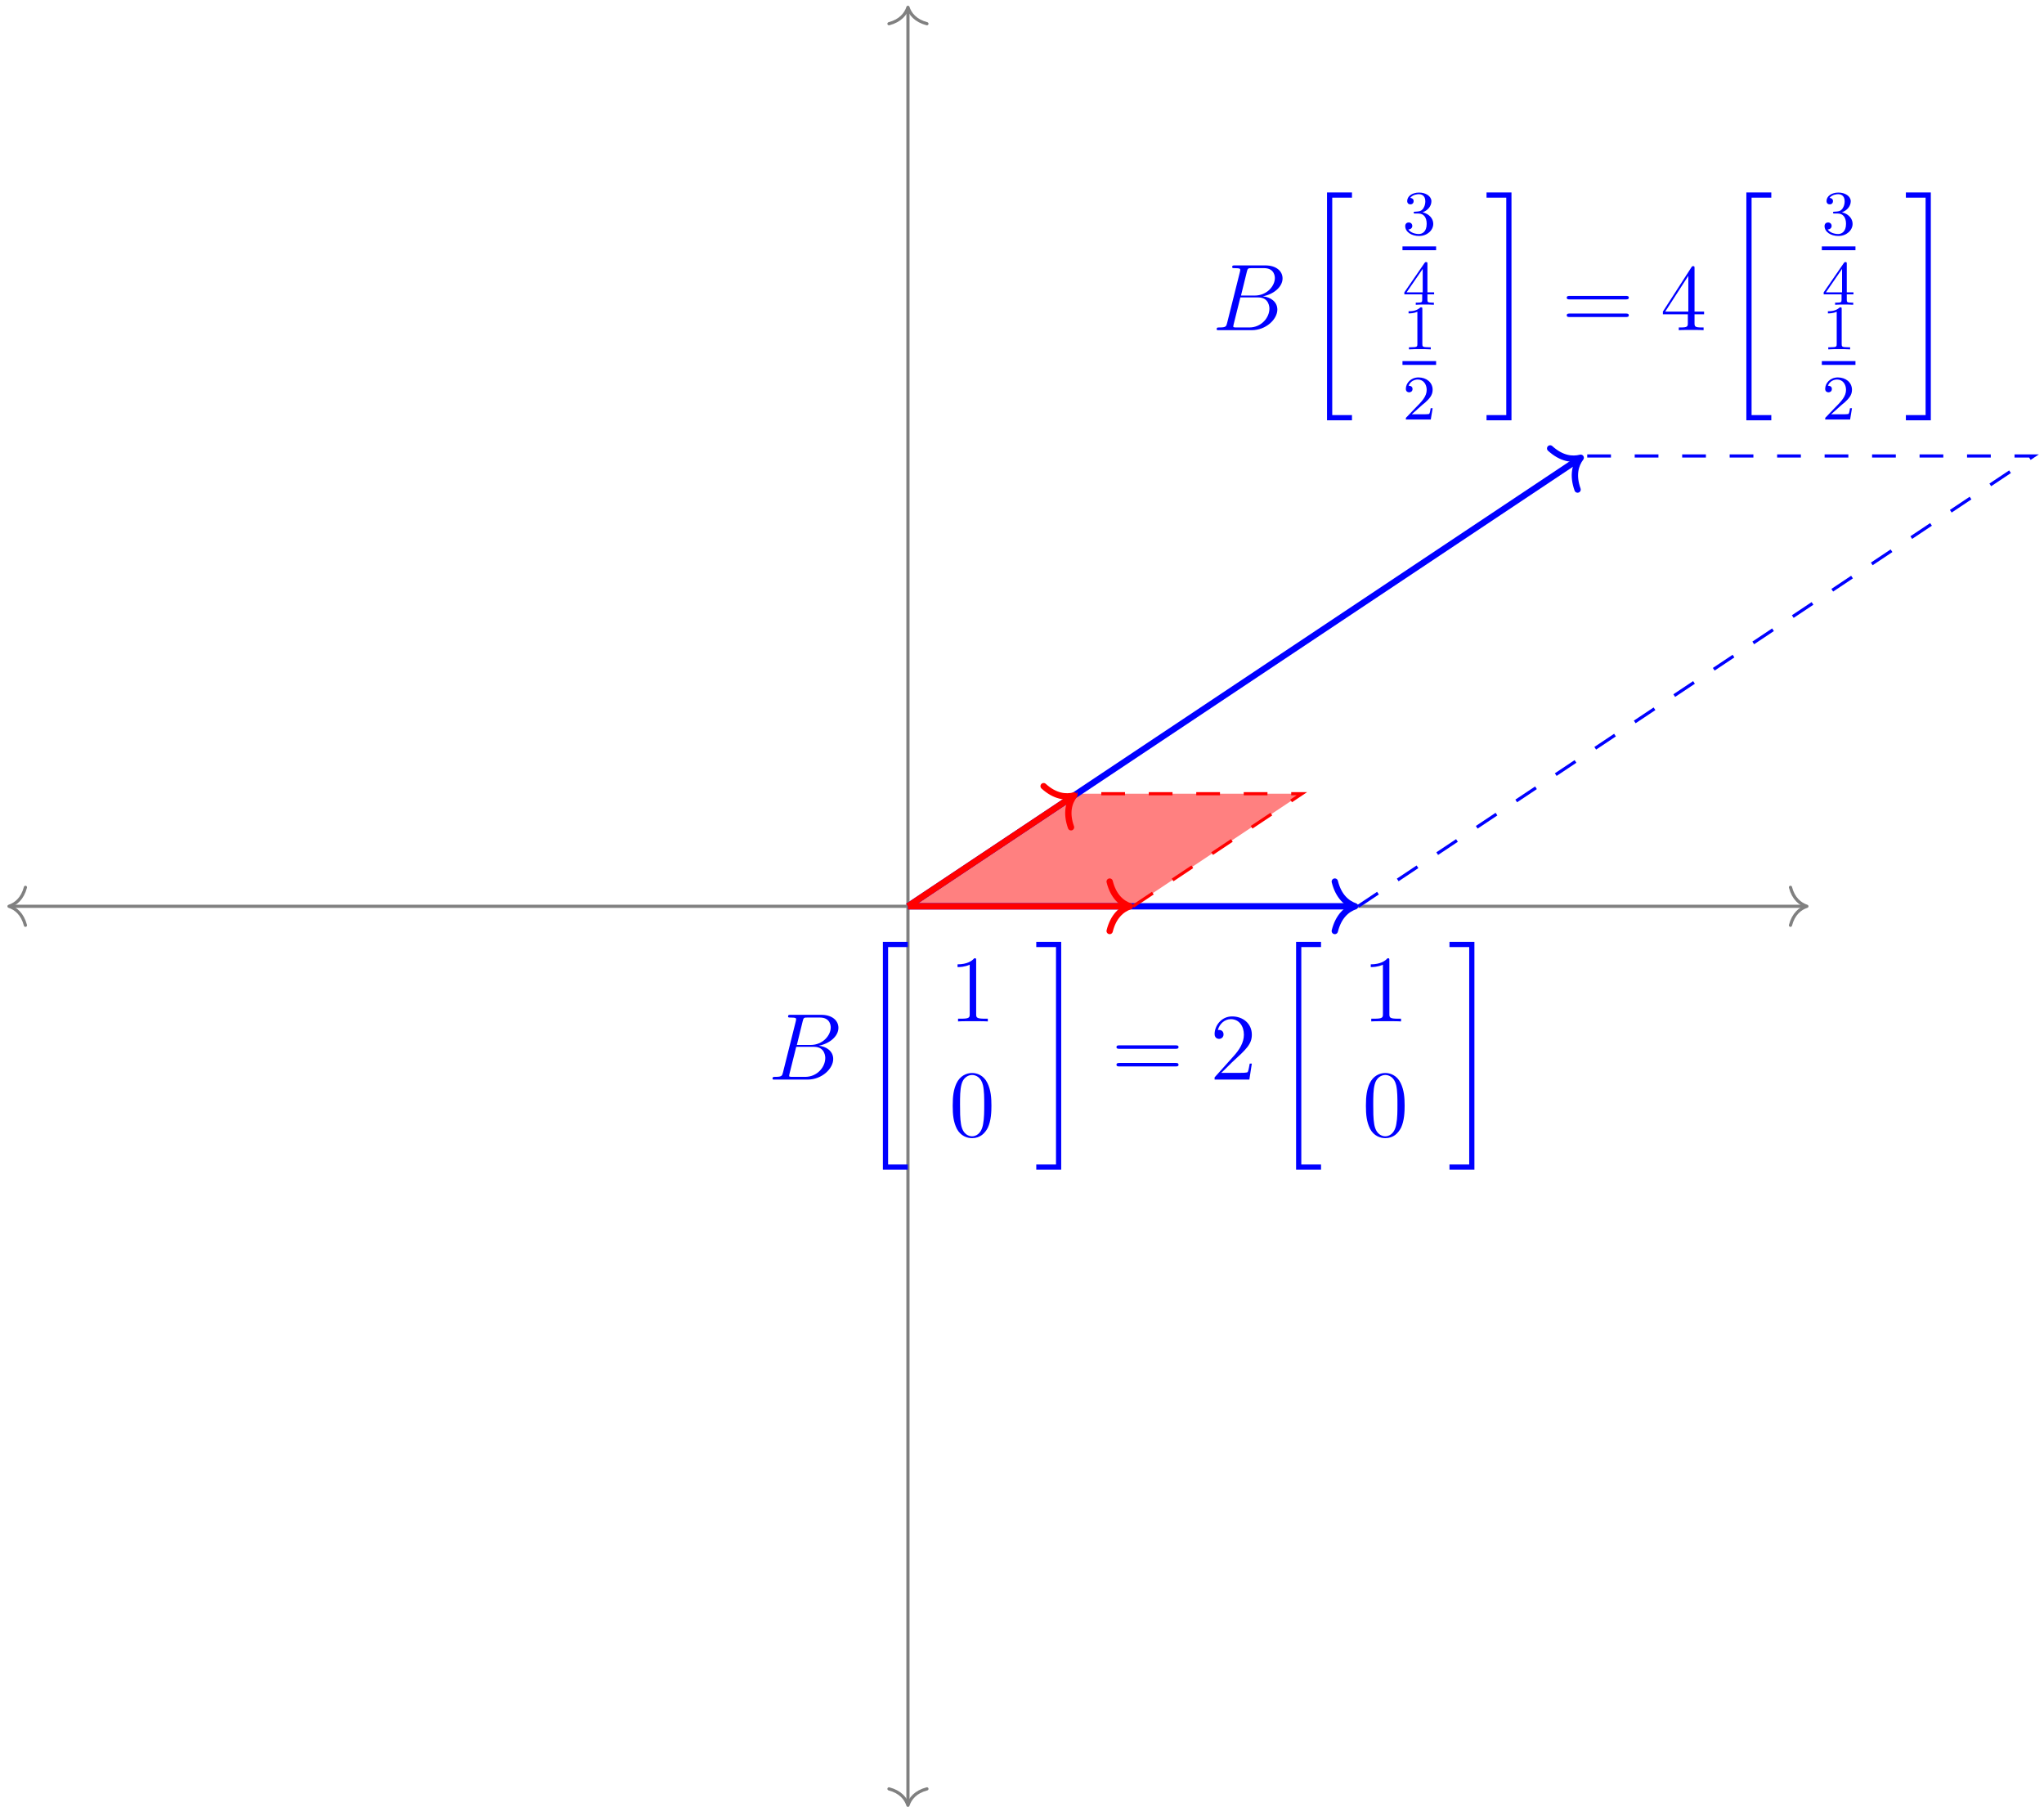
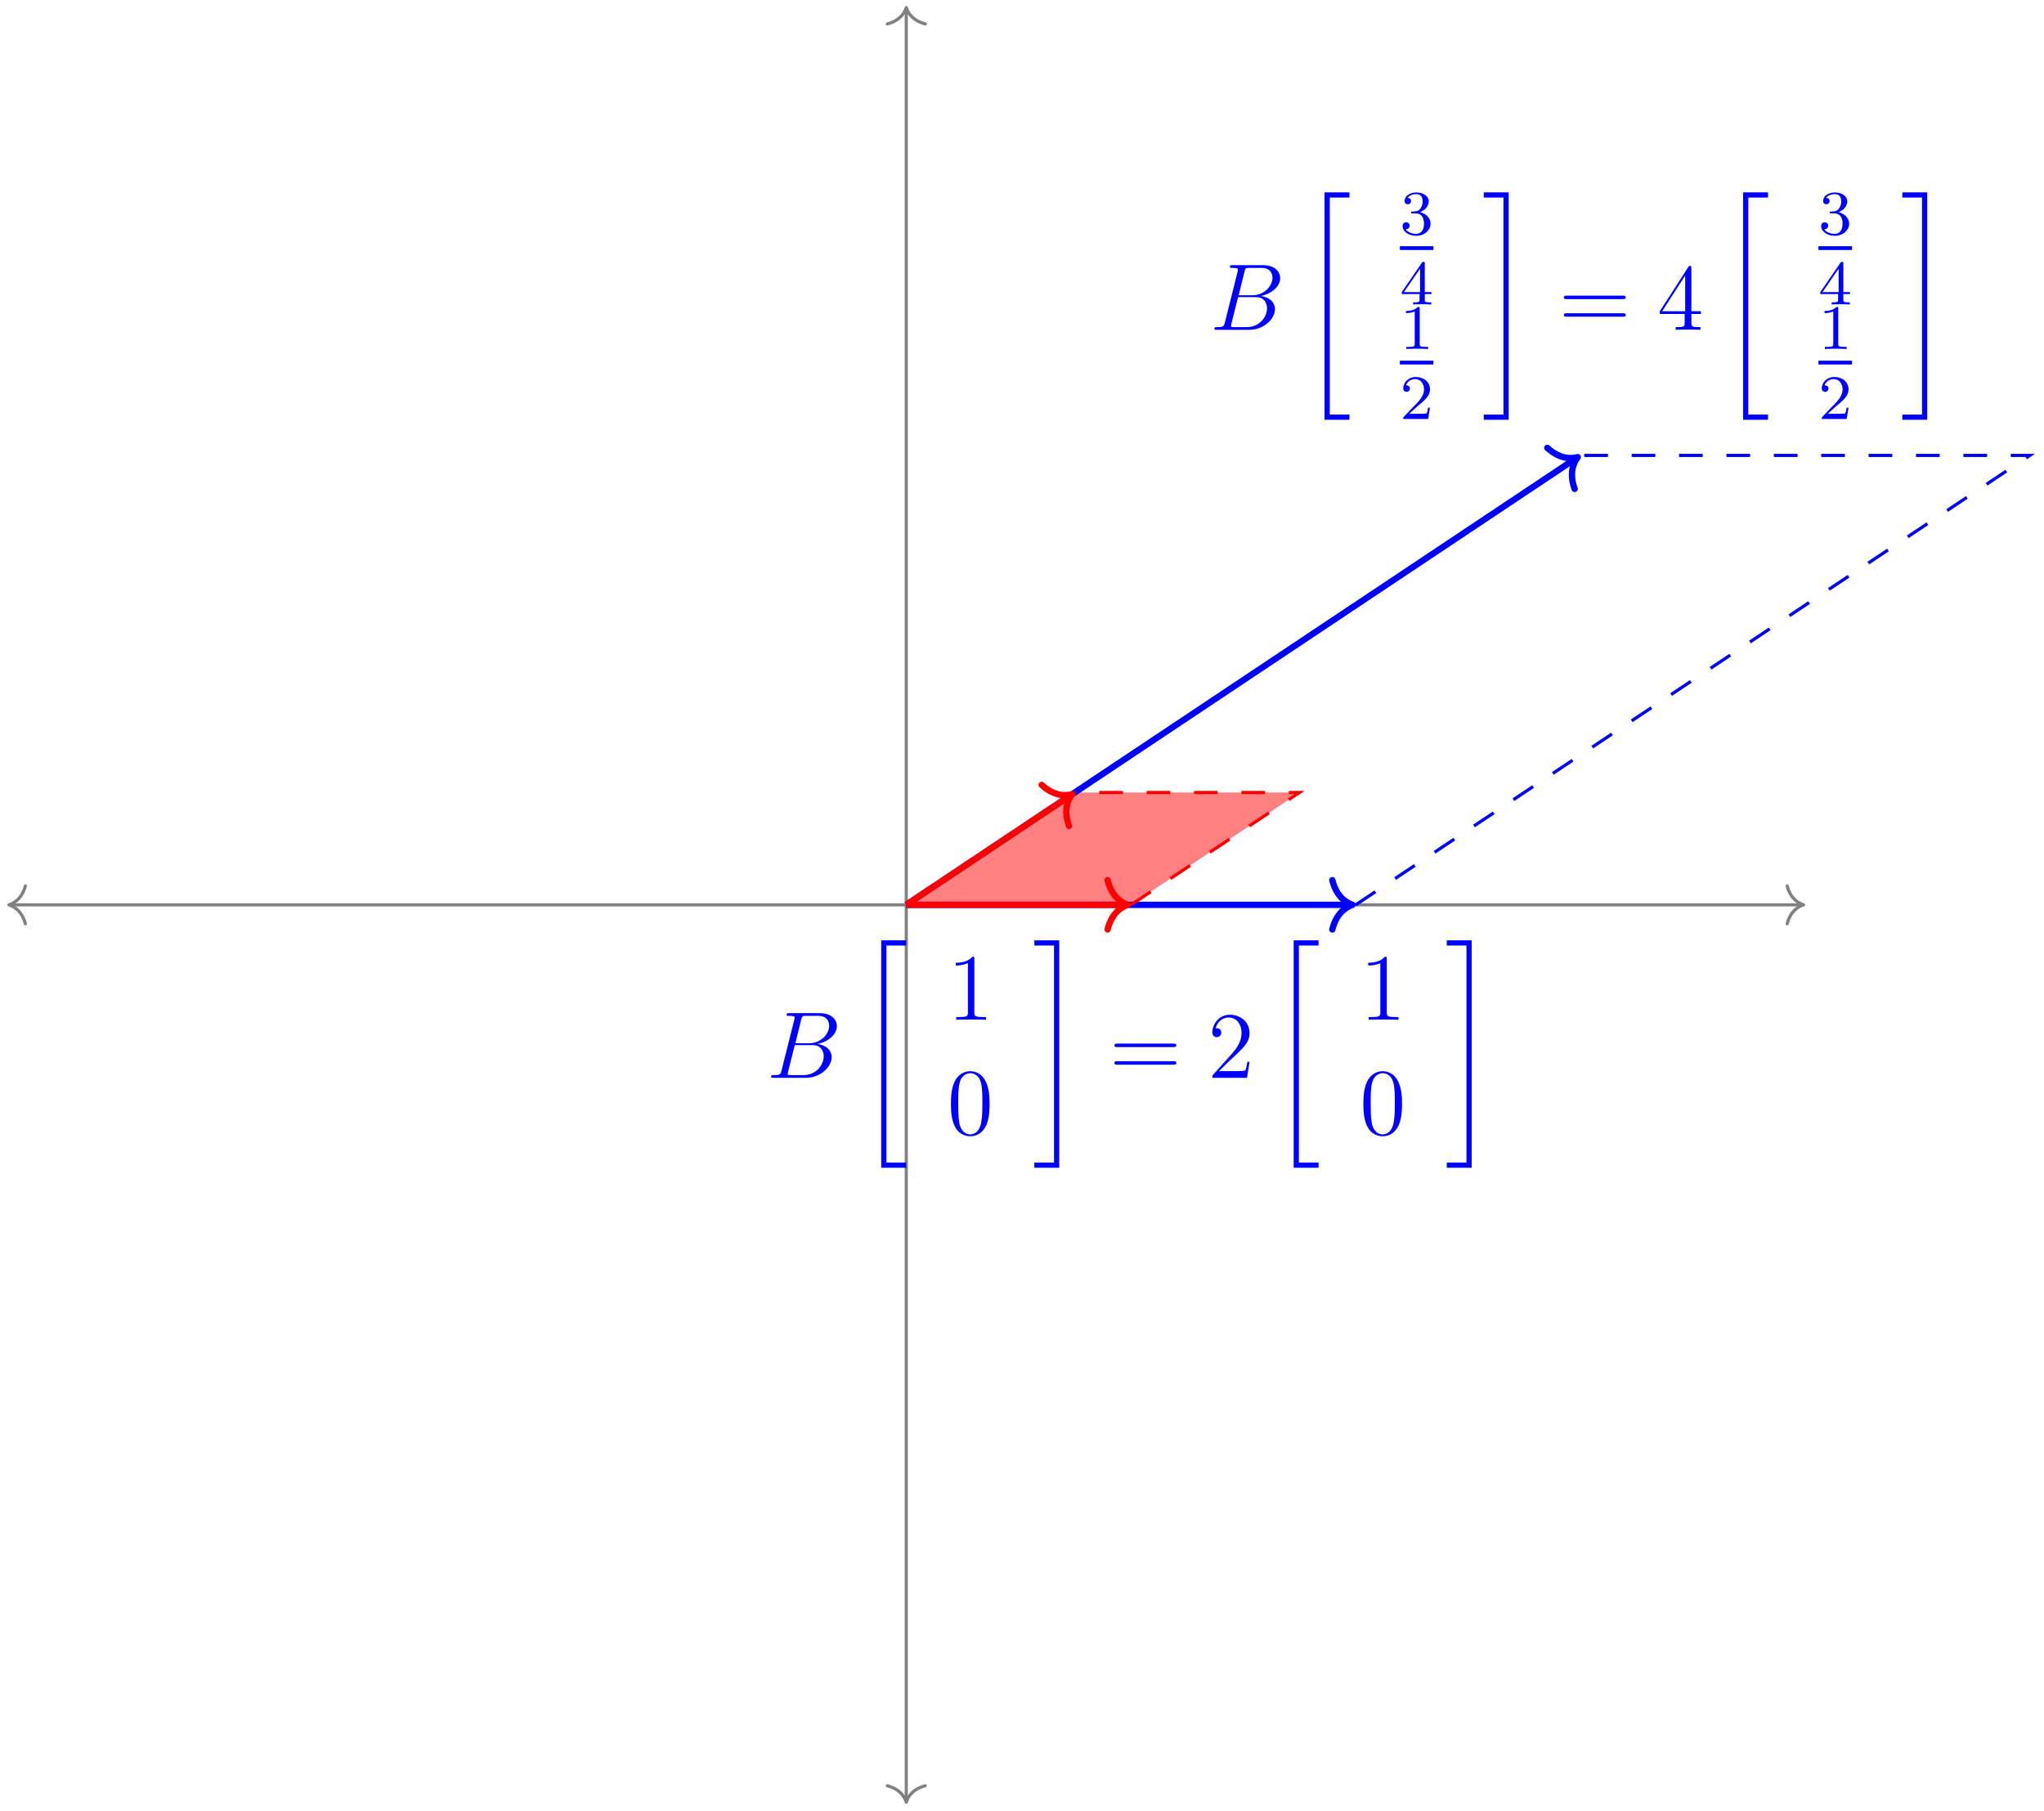
- <svg xmlns="http://www.w3.org/2000/svg" xmlns:xlink="http://www.w3.org/1999/xlink" width="257.36pt" height="228.56pt" viewBox="0 0 257.36 228.56" version="1.1">
+ <svg xmlns="http://www.w3.org/2000/svg" xmlns:xlink="http://www.w3.org/1999/xlink" width="257.84pt" height="228.423pt" viewBox="0 0 257.84 228.423" version="1.1">
  <defs>
    <g>
      <symbol overflow="visible" id="glyph0-0">
        <path style="stroke:none;" d="" />
      </symbol>
      <symbol overflow="visible" id="glyph0-1">
        <path style="stroke:none;" d="M 4.375 -7.344 C 4.484 -7.797 4.531 -7.812 5 -7.812 L 6.547 -7.812 C 7.906 -7.812 7.906 -6.672 7.906 -6.562 C 7.906 -5.594 6.938 -4.359 5.359 -4.359 L 3.641 -4.359 Z M 6.391 -4.266 C 7.703 -4.5 8.875 -5.422 8.875 -6.516 C 8.875 -7.453 8.062 -8.156 6.703 -8.156 L 2.875 -8.156 C 2.641 -8.156 2.531 -8.156 2.531 -7.938 C 2.531 -7.812 2.641 -7.812 2.828 -7.812 C 3.547 -7.812 3.547 -7.719 3.547 -7.594 C 3.547 -7.562 3.547 -7.5 3.5 -7.312 L 1.891 -0.891 C 1.781 -0.469 1.75 -0.344 0.922 -0.344 C 0.688 -0.344 0.578 -0.344 0.578 -0.125 C 0.578 0 0.641 0 0.891 0 L 4.984 0 C 6.812 0 8.219 -1.391 8.219 -2.594 C 8.219 -3.578 7.359 -4.172 6.391 -4.266 Z M 4.703 -0.344 L 3.078 -0.344 C 2.922 -0.344 2.891 -0.344 2.828 -0.359 C 2.688 -0.375 2.672 -0.391 2.672 -0.484 C 2.672 -0.578 2.703 -0.641 2.719 -0.75 L 3.562 -4.125 L 5.812 -4.125 C 7.219 -4.125 7.219 -2.812 7.219 -2.719 C 7.219 -1.562 6.188 -0.344 4.703 -0.344 Z M 4.703 -0.344 " />
      </symbol>
      <symbol overflow="visible" id="glyph1-0">
        <path style="stroke:none;" d="" />
      </symbol>
      <symbol overflow="visible" id="glyph1-1">
        <path style="stroke:none;" d="M 2.984 28.203 L 6.125 28.203 L 6.125 27.547 L 3.641 27.547 L 3.641 0.172 L 6.125 0.172 L 6.125 -0.484 L 2.984 -0.484 Z M 2.984 28.203 " />
      </symbol>
      <symbol overflow="visible" id="glyph1-2">
        <path style="stroke:none;" d="M 2.656 27.547 L 0.172 27.547 L 0.172 28.203 L 3.312 28.203 L 3.312 -0.484 L 0.172 -0.484 L 0.172 0.172 L 2.656 0.172 Z M 2.656 27.547 " />
      </symbol>
      <symbol overflow="visible" id="glyph2-0">
        <path style="stroke:none;" d="" />
      </symbol>
      <symbol overflow="visible" id="glyph2-1">
        <path style="stroke:none;" d="M 3.438 -7.656 C 3.438 -7.938 3.438 -7.953 3.203 -7.953 C 2.922 -7.625 2.312 -7.188 1.094 -7.188 L 1.094 -6.844 C 1.359 -6.844 1.953 -6.844 2.625 -7.141 L 2.625 -0.922 C 2.625 -0.484 2.578 -0.344 1.531 -0.344 L 1.156 -0.344 L 1.156 0 C 1.484 -0.031 2.641 -0.031 3.031 -0.031 C 3.438 -0.031 4.578 -0.031 4.906 0 L 4.906 -0.344 L 4.531 -0.344 C 3.484 -0.344 3.438 -0.484 3.438 -0.922 Z M 3.438 -7.656 " />
      </symbol>
      <symbol overflow="visible" id="glyph2-2">
        <path style="stroke:none;" d="M 5.359 -3.828 C 5.359 -4.812 5.297 -5.781 4.859 -6.688 C 4.375 -7.688 3.516 -7.953 2.922 -7.953 C 2.234 -7.953 1.391 -7.609 0.938 -6.609 C 0.609 -5.859 0.484 -5.109 0.484 -3.828 C 0.484 -2.672 0.578 -1.797 1 -0.938 C 1.469 -0.031 2.297 0.25 2.922 0.25 C 3.953 0.25 4.547 -0.375 4.906 -1.062 C 5.328 -1.953 5.359 -3.125 5.359 -3.828 Z M 2.922 0.016 C 2.531 0.016 1.75 -0.203 1.531 -1.5 C 1.406 -2.219 1.406 -3.125 1.406 -3.969 C 1.406 -4.953 1.406 -5.828 1.594 -6.531 C 1.797 -7.344 2.406 -7.703 2.922 -7.703 C 3.375 -7.703 4.062 -7.438 4.297 -6.406 C 4.453 -5.719 4.453 -4.781 4.453 -3.969 C 4.453 -3.172 4.453 -2.266 4.312 -1.531 C 4.094 -0.219 3.328 0.016 2.922 0.016 Z M 2.922 0.016 " />
      </symbol>
      <symbol overflow="visible" id="glyph2-3">
        <path style="stroke:none;" d="M 8.062 -3.875 C 8.234 -3.875 8.453 -3.875 8.453 -4.094 C 8.453 -4.312 8.25 -4.312 8.062 -4.312 L 1.031 -4.312 C 0.859 -4.312 0.641 -4.312 0.641 -4.094 C 0.641 -3.875 0.844 -3.875 1.031 -3.875 Z M 8.062 -1.656 C 8.234 -1.656 8.453 -1.656 8.453 -1.859 C 8.453 -2.094 8.25 -2.094 8.062 -2.094 L 1.031 -2.094 C 0.859 -2.094 0.641 -2.094 0.641 -1.875 C 0.641 -1.656 0.844 -1.656 1.031 -1.656 Z M 8.062 -1.656 " />
      </symbol>
      <symbol overflow="visible" id="glyph2-4">
        <path style="stroke:none;" d="M 5.266 -2.016 L 5 -2.016 C 4.953 -1.812 4.859 -1.141 4.75 -0.953 C 4.656 -0.844 3.984 -0.844 3.625 -0.844 L 1.406 -0.844 C 1.734 -1.125 2.469 -1.891 2.766 -2.172 C 4.594 -3.844 5.266 -4.469 5.266 -5.656 C 5.266 -7.031 4.172 -7.953 2.781 -7.953 C 1.406 -7.953 0.578 -6.766 0.578 -5.734 C 0.578 -5.125 1.109 -5.125 1.141 -5.125 C 1.406 -5.125 1.703 -5.312 1.703 -5.688 C 1.703 -6.031 1.484 -6.25 1.141 -6.25 C 1.047 -6.25 1.016 -6.25 0.984 -6.234 C 1.203 -7.047 1.859 -7.609 2.625 -7.609 C 3.641 -7.609 4.266 -6.75 4.266 -5.656 C 4.266 -4.641 3.688 -3.75 3 -2.984 L 0.578 -0.281 L 0.578 0 L 4.953 0 Z M 5.266 -2.016 " />
      </symbol>
      <symbol overflow="visible" id="glyph2-5">
        <path style="stroke:none;" d="M 4.312 -7.781 C 4.312 -8.016 4.312 -8.062 4.141 -8.062 C 4.047 -8.062 4.016 -8.062 3.922 -7.922 L 0.328 -2.344 L 0.328 -2 L 3.469 -2 L 3.469 -0.906 C 3.469 -0.469 3.438 -0.344 2.562 -0.344 L 2.328 -0.344 L 2.328 0 C 2.609 -0.031 3.547 -0.031 3.891 -0.031 C 4.219 -0.031 5.172 -0.031 5.453 0 L 5.453 -0.344 L 5.219 -0.344 C 4.344 -0.344 4.312 -0.469 4.312 -0.906 L 4.312 -2 L 5.516 -2 L 5.516 -2.344 L 4.312 -2.344 Z M 3.531 -6.844 L 3.531 -2.344 L 0.625 -2.344 Z M 3.531 -6.844 " />
      </symbol>
      <symbol overflow="visible" id="glyph3-0">
        <path style="stroke:none;" d="" />
      </symbol>
      <symbol overflow="visible" id="glyph3-1">
        <path style="stroke:none;" d="M 2.016 -2.656 C 2.641 -2.656 3.047 -2.203 3.047 -1.359 C 3.047 -0.359 2.484 -0.078 2.062 -0.078 C 1.625 -0.078 1.016 -0.234 0.734 -0.656 C 1.031 -0.656 1.234 -0.844 1.234 -1.094 C 1.234 -1.359 1.047 -1.531 0.781 -1.531 C 0.578 -1.531 0.344 -1.406 0.344 -1.078 C 0.344 -0.328 1.156 0.172 2.078 0.172 C 3.125 0.172 3.875 -0.562 3.875 -1.359 C 3.875 -2.031 3.344 -2.625 2.531 -2.812 C 3.156 -3.031 3.641 -3.562 3.641 -4.203 C 3.641 -4.844 2.922 -5.297 2.094 -5.297 C 1.234 -5.297 0.594 -4.844 0.594 -4.234 C 0.594 -3.938 0.781 -3.812 1 -3.812 C 1.25 -3.812 1.406 -3.984 1.406 -4.219 C 1.406 -4.516 1.141 -4.625 0.969 -4.625 C 1.312 -5.062 1.922 -5.094 2.062 -5.094 C 2.266 -5.094 2.875 -5.031 2.875 -4.203 C 2.875 -3.656 2.641 -3.312 2.531 -3.188 C 2.297 -2.938 2.109 -2.922 1.625 -2.891 C 1.469 -2.891 1.406 -2.875 1.406 -2.766 C 1.406 -2.656 1.484 -2.656 1.625 -2.656 Z M 2.016 -2.656 " />
      </symbol>
      <symbol overflow="visible" id="glyph3-2">
        <path style="stroke:none;" d="M 3.141 -5.156 C 3.141 -5.312 3.141 -5.375 2.969 -5.375 C 2.875 -5.375 2.859 -5.375 2.781 -5.266 L 0.234 -1.562 L 0.234 -1.312 L 2.484 -1.312 L 2.484 -0.641 C 2.484 -0.344 2.469 -0.266 1.844 -0.266 L 1.672 -0.266 L 1.672 0 C 2.344 -0.031 2.359 -0.031 2.812 -0.031 C 3.266 -0.031 3.281 -0.031 3.953 0 L 3.953 -0.266 L 3.781 -0.266 C 3.156 -0.266 3.141 -0.344 3.141 -0.641 L 3.141 -1.312 L 3.984 -1.312 L 3.984 -1.562 L 3.141 -1.562 Z M 2.547 -4.516 L 2.547 -1.562 L 0.516 -1.562 Z M 2.547 -4.516 " />
      </symbol>
      <symbol overflow="visible" id="glyph3-3">
        <path style="stroke:none;" d="M 2.5 -5.078 C 2.5 -5.297 2.484 -5.297 2.266 -5.297 C 1.938 -4.984 1.516 -4.797 0.766 -4.797 L 0.766 -4.531 C 0.984 -4.531 1.406 -4.531 1.875 -4.734 L 1.875 -0.656 C 1.875 -0.359 1.844 -0.266 1.094 -0.266 L 0.812 -0.266 L 0.812 0 C 1.141 -0.031 1.828 -0.031 2.188 -0.031 C 2.547 -0.031 3.234 -0.031 3.562 0 L 3.562 -0.266 L 3.281 -0.266 C 2.531 -0.266 2.5 -0.359 2.5 -0.656 Z M 2.5 -5.078 " />
      </symbol>
      <symbol overflow="visible" id="glyph3-4">
        <path style="stroke:none;" d="M 2.25 -1.625 C 2.375 -1.75 2.703 -2.016 2.844 -2.125 C 3.328 -2.578 3.797 -3.016 3.797 -3.734 C 3.797 -4.688 3 -5.297 2.016 -5.297 C 1.047 -5.297 0.422 -4.578 0.422 -3.859 C 0.422 -3.469 0.734 -3.422 0.844 -3.422 C 1.016 -3.422 1.266 -3.531 1.266 -3.844 C 1.266 -4.25 0.859 -4.25 0.766 -4.25 C 1 -4.844 1.531 -5.031 1.922 -5.031 C 2.656 -5.031 3.047 -4.406 3.047 -3.734 C 3.047 -2.906 2.469 -2.297 1.516 -1.344 L 0.516 -0.297 C 0.422 -0.219 0.422 -0.203 0.422 0 L 3.562 0 L 3.797 -1.422 L 3.547 -1.422 C 3.531 -1.266 3.469 -0.875 3.375 -0.719 C 3.328 -0.656 2.719 -0.656 2.594 -0.656 L 1.172 -0.656 Z M 2.25 -1.625 " />
      </symbol>
    </g>
    <clipPath id="clip1">
-       <path d="M 165 51 L 257.359 51 L 257.359 120 L 165 120 Z M 165 51 " />
+       <path d="M 165 51 L 257.84 51 L 257.84 120 L 165 120 Z M 165 51 " />
    </clipPath>
  </defs>
  <g id="surface1">
-     <path style=" stroke:none;fill-rule:nonzero;fill:rgb(100%,50%,50%);fill-opacity:1;" d="M 114.32 114.105 L 142.668 114.105 L 163.926 99.93 L 135.582 99.93 L 114.32 114.105 " />
-     <path style="fill:none;stroke-width:0.399;stroke-linecap:butt;stroke-linejoin:miter;stroke:rgb(50%,50%,50%);stroke-opacity:1;stroke-miterlimit:10;" d="M -112.988 -0 L 112.989 -0 " transform="matrix(1,0,0,-1,114.32,114.105)" />
-     <path style="fill:none;stroke-width:0.399;stroke-linecap:round;stroke-linejoin:round;stroke:rgb(50%,50%,50%);stroke-opacity:1;stroke-miterlimit:10;" d="M -2.071 2.391 C -1.692 0.958 -0.848 0.278 -0.001 0 C -0.848 -0.281 -1.692 -0.957 -2.071 -2.39 " transform="matrix(-1,0,0,1,1.13203,114.105)" />
-     <path style="fill:none;stroke-width:0.399;stroke-linecap:round;stroke-linejoin:round;stroke:rgb(50%,50%,50%);stroke-opacity:1;stroke-miterlimit:10;" d="M -2.07 2.39 C -1.695 0.957 -0.852 0.281 -0 -0 C -0.852 -0.278 -1.695 -0.958 -2.07 -2.391 " transform="matrix(1,0,0,-1,227.508,114.105)" />
-     <path style="fill:none;stroke-width:0.399;stroke-linecap:butt;stroke-linejoin:miter;stroke:rgb(50%,50%,50%);stroke-opacity:1;stroke-miterlimit:10;" d="M 0 -112.989 L 0 112.988 " transform="matrix(1,0,0,-1,114.32,114.105)" />
-     <path style="fill:none;stroke-width:0.399;stroke-linecap:round;stroke-linejoin:round;stroke:rgb(50%,50%,50%);stroke-opacity:1;stroke-miterlimit:10;" d="M -2.07 2.391 C -1.695 0.957 -0.852 0.278 -0 0 C -0.852 -0.277 -1.695 -0.957 -2.07 -2.39 " transform="matrix(0,1,1,0,114.32,227.293)" />
-     <path style="fill:none;stroke-width:0.399;stroke-linecap:round;stroke-linejoin:round;stroke:rgb(50%,50%,50%);stroke-opacity:1;stroke-miterlimit:10;" d="M -2.071 2.39 C -1.692 0.957 -0.849 0.277 -0.001 -0 C -0.849 -0.278 -1.692 -0.957 -2.071 -2.391 " transform="matrix(0,-1,-1,0,114.32,0.91703)" />
-     <path style="fill:none;stroke-width:0.797;stroke-linecap:butt;stroke-linejoin:miter;stroke:rgb(0%,0%,100%);stroke-opacity:1;stroke-miterlimit:10;" d="M 0 -0 L 55.895 -0 " transform="matrix(1,0,0,-1,114.32,114.105)" />
-     <path style="fill:none;stroke-width:0.797;stroke-linecap:round;stroke-linejoin:round;stroke:rgb(0%,0%,100%);stroke-opacity:1;stroke-miterlimit:10;" d="M -2.549 3.113 C -2.084 1.246 -1.045 0.363 -0.002 -0 C -1.045 -0.364 -2.084 -1.243 -2.549 -3.11 " transform="matrix(1,0,0,-1,170.6151,114.105)" />
+     <path style=" stroke:none;fill-rule:nonzero;fill:rgb(100%,50%,50%);fill-opacity:1;" d="M 114.32 114.141 L 142.668 114.141 L 163.926 99.965 L 135.582 99.965 L 114.32 114.141 " />
+     <path style="fill:none;stroke-width:0.399;stroke-linecap:butt;stroke-linejoin:miter;stroke:rgb(50%,50%,50%);stroke-opacity:1;stroke-miterlimit:10;" d="M -112.988 -0 L 112.989 -0 " transform="matrix(1,0,0,-1,114.32,114.1402)" />
+     <path style="fill:none;stroke-width:0.399;stroke-linecap:round;stroke-linejoin:round;stroke:rgb(50%,50%,50%);stroke-opacity:1;stroke-miterlimit:10;" d="M -2.071 2.391 C -1.692 0.957 -0.848 0.278 -0.001 0 C -0.848 -0.281 -1.692 -0.957 -2.071 -2.39 " transform="matrix(-1,0,0,1,1.13203,114.1402)" />
+     <path style="fill:none;stroke-width:0.399;stroke-linecap:round;stroke-linejoin:round;stroke:rgb(50%,50%,50%);stroke-opacity:1;stroke-miterlimit:10;" d="M -2.07 2.39 C -1.695 0.957 -0.852 0.281 -0 -0 C -0.852 -0.278 -1.695 -0.957 -2.07 -2.391 " transform="matrix(1,0,0,-1,227.508,114.1402)" />
+     <path style="fill:none;stroke-width:0.399;stroke-linecap:butt;stroke-linejoin:miter;stroke:rgb(50%,50%,50%);stroke-opacity:1;stroke-miterlimit:10;" d="M 0 -112.989 L 0 112.988 " transform="matrix(1,0,0,-1,114.32,114.1402)" />
+     <path style="fill:none;stroke-width:0.399;stroke-linecap:round;stroke-linejoin:round;stroke:rgb(50%,50%,50%);stroke-opacity:1;stroke-miterlimit:10;" d="M -2.07 2.391 C -1.695 0.957 -0.852 0.278 -0 0 C -0.852 -0.277 -1.695 -0.957 -2.07 -2.39 " transform="matrix(0,1,1,0,114.32,227.3281)" />
+     <path style="fill:none;stroke-width:0.399;stroke-linecap:round;stroke-linejoin:round;stroke:rgb(50%,50%,50%);stroke-opacity:1;stroke-miterlimit:10;" d="M -2.071 2.39 C -1.692 0.957 -0.849 0.277 -0.001 -0 C -0.849 -0.278 -1.692 -0.957 -2.071 -2.391 " transform="matrix(0,-1,-1,0,114.32,0.95221)" />
+     <path style="fill:none;stroke-width:0.797;stroke-linecap:butt;stroke-linejoin:miter;stroke:rgb(0%,0%,100%);stroke-opacity:1;stroke-miterlimit:10;" d="M 0 -0 L 55.895 -0 " transform="matrix(1,0,0,-1,114.32,114.1402)" />
+     <path style="fill:none;stroke-width:0.797;stroke-linecap:round;stroke-linejoin:round;stroke:rgb(0%,0%,100%);stroke-opacity:1;stroke-miterlimit:10;" d="M -2.549 3.113 C -2.084 1.246 -1.045 0.363 -0.002 -0 C -1.045 -0.364 -2.084 -1.243 -2.549 -3.11 " transform="matrix(1,0,0,-1,170.6151,114.1402)" />
    <g style="fill:rgb(0%,0%,100%);fill-opacity:1;">
-       <use xlink:href="#glyph0-1" x="96.691" y="135.923" />
+       <use xlink:href="#glyph0-1" x="96.691" y="135.958" />
    </g>
    <g style="fill:rgb(0%,0%,100%);fill-opacity:1;">
-       <use xlink:href="#glyph1-1" x="108.18" y="119.066" />
+       <use xlink:href="#glyph1-1" x="108.18" y="119.101" />
    </g>
    <g style="fill:rgb(0%,0%,100%);fill-opacity:1;">
-       <use xlink:href="#glyph2-1" x="119.471" y="128.6" />
+       <use xlink:href="#glyph2-1" x="119.471" y="128.635" />
    </g>
    <g style="fill:rgb(0%,0%,100%);fill-opacity:1;">
-       <use xlink:href="#glyph2-2" x="119.471" y="143.046" />
+       <use xlink:href="#glyph2-2" x="119.471" y="143.081" />
    </g>
    <g style="fill:rgb(0%,0%,100%);fill-opacity:1;">
-       <use xlink:href="#glyph1-2" x="130.305" y="119.066" />
+       <use xlink:href="#glyph1-2" x="130.305" y="119.101" />
    </g>
    <g style="fill:rgb(0%,0%,100%);fill-opacity:1;">
-       <use xlink:href="#glyph2-3" x="139.936" y="135.923" />
+       <use xlink:href="#glyph2-3" x="139.936" y="135.958" />
    </g>
    <g style="fill:rgb(0%,0%,100%);fill-opacity:1;">
-       <use xlink:href="#glyph2-4" x="152.353" y="135.923" />
+       <use xlink:href="#glyph2-4" x="152.353" y="135.958" />
    </g>
    <g style="fill:rgb(0%,0%,100%);fill-opacity:1;">
-       <use xlink:href="#glyph1-1" x="160.206" y="119.066" />
+       <use xlink:href="#glyph1-1" x="160.206" y="119.101" />
    </g>
    <g style="fill:rgb(0%,0%,100%);fill-opacity:1;">
-       <use xlink:href="#glyph2-1" x="171.498" y="128.6" />
+       <use xlink:href="#glyph2-1" x="171.498" y="128.635" />
    </g>
    <g style="fill:rgb(0%,0%,100%);fill-opacity:1;">
-       <use xlink:href="#glyph2-2" x="171.498" y="143.046" />
+       <use xlink:href="#glyph2-2" x="171.498" y="143.081" />
    </g>
    <g style="fill:rgb(0%,0%,100%);fill-opacity:1;">
-       <use xlink:href="#glyph1-2" x="182.332" y="119.066" />
+       <use xlink:href="#glyph1-2" x="182.332" y="119.101" />
    </g>
-     <path style="fill:none;stroke-width:0.797;stroke-linecap:butt;stroke-linejoin:miter;stroke:rgb(0%,0%,100%);stroke-opacity:1;stroke-miterlimit:10;" d="M 0 -0 L 84.379 56.253 " transform="matrix(1,0,0,-1,114.32,114.105)" />
-     <path style="fill:none;stroke-width:0.797;stroke-linecap:round;stroke-linejoin:round;stroke:rgb(0%,0%,100%);stroke-opacity:1;stroke-miterlimit:10;" d="M -2.551 3.113 C -2.084 1.243 -1.046 0.363 -0.001 0.001 C -1.047 -0.364 -2.085 -1.244 -2.551 -3.112 " transform="matrix(0.83202,-0.55467,-0.55467,-0.83202,199.0289,57.63242)" />
+     <path style="fill:none;stroke-width:0.797;stroke-linecap:butt;stroke-linejoin:miter;stroke:rgb(0%,0%,100%);stroke-opacity:1;stroke-miterlimit:10;" d="M 0 -0 L 84.379 56.253 " transform="matrix(1,0,0,-1,114.32,114.1402)" />
+     <path style="fill:none;stroke-width:0.797;stroke-linecap:round;stroke-linejoin:round;stroke:rgb(0%,0%,100%);stroke-opacity:1;stroke-miterlimit:10;" d="M -2.551 3.113 C -2.084 1.243 -1.046 0.363 -0.001 0.001 C -1.047 -0.364 -2.085 -1.244 -2.551 -3.112 " transform="matrix(0.83202,-0.55467,-0.55467,-0.83202,199.0289,57.6676)" />
    <g style="fill:rgb(0%,0%,100%);fill-opacity:1;">
-       <use xlink:href="#glyph0-1" x="152.612" y="41.571" />
+       <use xlink:href="#glyph0-1" x="152.612" y="41.606" />
    </g>
    <g style="fill:rgb(0%,0%,100%);fill-opacity:1;">
-       <use xlink:href="#glyph1-1" x="164.101" y="24.714" />
+       <use xlink:href="#glyph1-1" x="164.101" y="24.749" />
    </g>
    <g style="fill:rgb(0%,0%,100%);fill-opacity:1;">
-       <use xlink:href="#glyph3-1" x="176.587" y="29.541" />
+       <use xlink:href="#glyph3-1" x="176.587" y="29.576" />
    </g>
-     <path style="fill:none;stroke-width:0.478;stroke-linecap:butt;stroke-linejoin:miter;stroke:rgb(0%,0%,100%);stroke-opacity:1;stroke-miterlimit:10;" d="M 186.254 -88.876 L 190.488 -88.876 " transform="matrix(1,0,0,-1,-9.668,-57.614)" />
+     <path style="fill:none;stroke-width:0.478;stroke-linecap:butt;stroke-linejoin:miter;stroke:rgb(0%,0%,100%);stroke-opacity:1;stroke-miterlimit:10;" d="M 186.254 -88.876 L 190.488 -88.876 " transform="matrix(1,0,0,-1,-9.668,-57.57882)" />
    <g style="fill:rgb(0%,0%,100%);fill-opacity:1;">
-       <use xlink:href="#glyph3-2" x="176.587" y="38.371" />
+       <use xlink:href="#glyph3-2" x="176.587" y="38.406" />
    </g>
    <g style="fill:rgb(0%,0%,100%);fill-opacity:1;">
-       <use xlink:href="#glyph3-3" x="176.587" y="43.987" />
+       <use xlink:href="#glyph3-3" x="176.587" y="44.022" />
    </g>
-     <path style="fill:none;stroke-width:0.478;stroke-linecap:butt;stroke-linejoin:miter;stroke:rgb(0%,0%,100%);stroke-opacity:1;stroke-miterlimit:10;" d="M 186.254 -103.317 L 190.488 -103.317 " transform="matrix(1,0,0,-1,-9.668,-57.614)" />
+     <path style="fill:none;stroke-width:0.478;stroke-linecap:butt;stroke-linejoin:miter;stroke:rgb(0%,0%,100%);stroke-opacity:1;stroke-miterlimit:10;" d="M 186.254 -103.317 L 190.488 -103.317 " transform="matrix(1,0,0,-1,-9.668,-57.57882)" />
    <g style="fill:rgb(0%,0%,100%);fill-opacity:1;">
-       <use xlink:href="#glyph3-4" x="176.587" y="52.817" />
+       <use xlink:href="#glyph3-4" x="176.587" y="52.852" />
    </g>
    <g style="fill:rgb(0%,0%,100%);fill-opacity:1;">
-       <use xlink:href="#glyph1-2" x="186.998" y="24.714" />
+       <use xlink:href="#glyph1-2" x="186.998" y="24.749" />
    </g>
    <g style="fill:rgb(0%,0%,100%);fill-opacity:1;">
-       <use xlink:href="#glyph2-3" x="196.629" y="41.571" />
+       <use xlink:href="#glyph2-3" x="196.629" y="41.606" />
    </g>
    <g style="fill:rgb(0%,0%,100%);fill-opacity:1;">
-       <use xlink:href="#glyph2-5" x="209.046" y="41.571" />
+       <use xlink:href="#glyph2-5" x="209.046" y="41.606" />
    </g>
    <g style="fill:rgb(0%,0%,100%);fill-opacity:1;">
-       <use xlink:href="#glyph1-1" x="216.9" y="24.714" />
+       <use xlink:href="#glyph1-1" x="216.9" y="24.749" />
    </g>
    <g style="fill:rgb(0%,0%,100%);fill-opacity:1;">
-       <use xlink:href="#glyph3-1" x="229.386" y="29.541" />
+       <use xlink:href="#glyph3-1" x="229.386" y="29.576" />
    </g>
-     <path style="fill:none;stroke-width:0.478;stroke-linecap:butt;stroke-linejoin:miter;stroke:rgb(0%,0%,100%);stroke-opacity:1;stroke-miterlimit:10;" d="M 239.055 -88.876 L 243.289 -88.876 " transform="matrix(1,0,0,-1,-9.668,-57.614)" />
+     <path style="fill:none;stroke-width:0.478;stroke-linecap:butt;stroke-linejoin:miter;stroke:rgb(0%,0%,100%);stroke-opacity:1;stroke-miterlimit:10;" d="M 239.055 -88.876 L 243.289 -88.876 " transform="matrix(1,0,0,-1,-9.668,-57.57882)" />
    <g style="fill:rgb(0%,0%,100%);fill-opacity:1;">
-       <use xlink:href="#glyph3-2" x="229.386" y="38.371" />
+       <use xlink:href="#glyph3-2" x="229.386" y="38.406" />
    </g>
    <g style="fill:rgb(0%,0%,100%);fill-opacity:1;">
-       <use xlink:href="#glyph3-3" x="229.386" y="43.987" />
+       <use xlink:href="#glyph3-3" x="229.386" y="44.022" />
    </g>
-     <path style="fill:none;stroke-width:0.478;stroke-linecap:butt;stroke-linejoin:miter;stroke:rgb(0%,0%,100%);stroke-opacity:1;stroke-miterlimit:10;" d="M 239.055 -103.317 L 243.289 -103.317 " transform="matrix(1,0,0,-1,-9.668,-57.614)" />
+     <path style="fill:none;stroke-width:0.478;stroke-linecap:butt;stroke-linejoin:miter;stroke:rgb(0%,0%,100%);stroke-opacity:1;stroke-miterlimit:10;" d="M 239.055 -103.317 L 243.289 -103.317 " transform="matrix(1,0,0,-1,-9.668,-57.57882)" />
    <g style="fill:rgb(0%,0%,100%);fill-opacity:1;">
-       <use xlink:href="#glyph3-4" x="229.386" y="52.817" />
+       <use xlink:href="#glyph3-4" x="229.386" y="52.852" />
    </g>
    <g style="fill:rgb(0%,0%,100%);fill-opacity:1;">
-       <use xlink:href="#glyph1-2" x="239.797" y="24.714" />
+       <use xlink:href="#glyph1-2" x="239.797" y="24.749" />
    </g>
-     <path style="fill:none;stroke-width:0.797;stroke-linecap:butt;stroke-linejoin:miter;stroke:rgb(100%,0%,0%);stroke-opacity:1;stroke-miterlimit:10;" d="M 0 -0 L 27.551 -0 " transform="matrix(1,0,0,-1,114.32,114.105)" />
-     <path style="fill:none;stroke-width:0.797;stroke-linecap:round;stroke-linejoin:round;stroke:rgb(100%,0%,0%);stroke-opacity:1;stroke-miterlimit:10;" d="M -2.55 3.113 C -2.085 1.246 -1.046 0.363 0.001 -0 C -1.046 -0.364 -2.085 -1.243 -2.55 -3.11 " transform="matrix(1,0,0,-1,142.2683,114.105)" />
-     <path style="fill:none;stroke-width:0.797;stroke-linecap:butt;stroke-linejoin:miter;stroke:rgb(100%,0%,0%);stroke-opacity:1;stroke-miterlimit:10;" d="M 0 -0 L 20.598 13.73 " transform="matrix(1,0,0,-1,114.32,114.105)" />
-     <path style="fill:none;stroke-width:0.797;stroke-linecap:round;stroke-linejoin:round;stroke:rgb(100%,0%,0%);stroke-opacity:1;stroke-miterlimit:10;" d="M -2.55 3.109 C -2.084 1.244 -1.046 0.365 0.001 -0.001 C -1.047 -0.362 -2.085 -1.243 -2.551 -3.111 " transform="matrix(0.83202,-0.55466,-0.55466,-0.83202,135.2485,100.1526)" />
-     <path style="fill:none;stroke-width:0.399;stroke-linecap:butt;stroke-linejoin:miter;stroke:rgb(100%,0%,0%);stroke-opacity:1;stroke-dasharray:2.989,2.989;stroke-miterlimit:10;" d="M 28.348 -0 L 49.606 14.175 L 21.262 14.175 " transform="matrix(1,0,0,-1,114.32,114.105)" />
+     <path style="fill:none;stroke-width:0.797;stroke-linecap:butt;stroke-linejoin:miter;stroke:rgb(100%,0%,0%);stroke-opacity:1;stroke-miterlimit:10;" d="M 0 -0 L 27.551 -0 " transform="matrix(1,0,0,-1,114.32,114.1402)" />
+     <path style="fill:none;stroke-width:0.797;stroke-linecap:round;stroke-linejoin:round;stroke:rgb(100%,0%,0%);stroke-opacity:1;stroke-miterlimit:10;" d="M -2.55 3.113 C -2.085 1.246 -1.046 0.363 0.001 -0 C -1.046 -0.364 -2.085 -1.243 -2.55 -3.11 " transform="matrix(1,0,0,-1,142.2683,114.1402)" />
+     <path style="fill:none;stroke-width:0.797;stroke-linecap:butt;stroke-linejoin:miter;stroke:rgb(100%,0%,0%);stroke-opacity:1;stroke-miterlimit:10;" d="M 0 -0 L 20.598 13.73 " transform="matrix(1,0,0,-1,114.32,114.1402)" />
+     <path style="fill:none;stroke-width:0.797;stroke-linecap:round;stroke-linejoin:round;stroke:rgb(100%,0%,0%);stroke-opacity:1;stroke-miterlimit:10;" d="M -2.55 3.109 C -2.084 1.244 -1.046 0.365 0.001 -0.001 C -1.047 -0.362 -2.085 -1.243 -2.551 -3.111 " transform="matrix(0.83202,-0.55466,-0.55466,-0.83202,135.2485,100.1878)" />
+     <path style="fill:none;stroke-width:0.399;stroke-linecap:butt;stroke-linejoin:miter;stroke:rgb(100%,0%,0%);stroke-opacity:1;stroke-dasharray:2.989,2.989;stroke-miterlimit:10;" d="M 28.348 -0 L 49.606 14.175 L 21.262 14.175 " transform="matrix(1,0,0,-1,114.32,114.1402)" />
    <g clip-path="url(#clip1)" clip-rule="nonzero">
-       <path style="fill:none;stroke-width:0.399;stroke-linecap:butt;stroke-linejoin:miter;stroke:rgb(0%,0%,100%);stroke-opacity:1;stroke-dasharray:2.989,2.989;stroke-miterlimit:10;" d="M 56.692 -0 L 141.735 56.695 L 85.039 56.695 " transform="matrix(1,0,0,-1,114.32,114.105)" />
+       <path style="fill:none;stroke-width:0.399;stroke-linecap:butt;stroke-linejoin:miter;stroke:rgb(0%,0%,100%);stroke-opacity:1;stroke-dasharray:2.989,2.989;stroke-miterlimit:10;" d="M 56.692 -0 L 141.735 56.695 L 85.039 56.695 " transform="matrix(1,0,0,-1,114.32,114.1402)" />
    </g>
  </g>
</svg>
